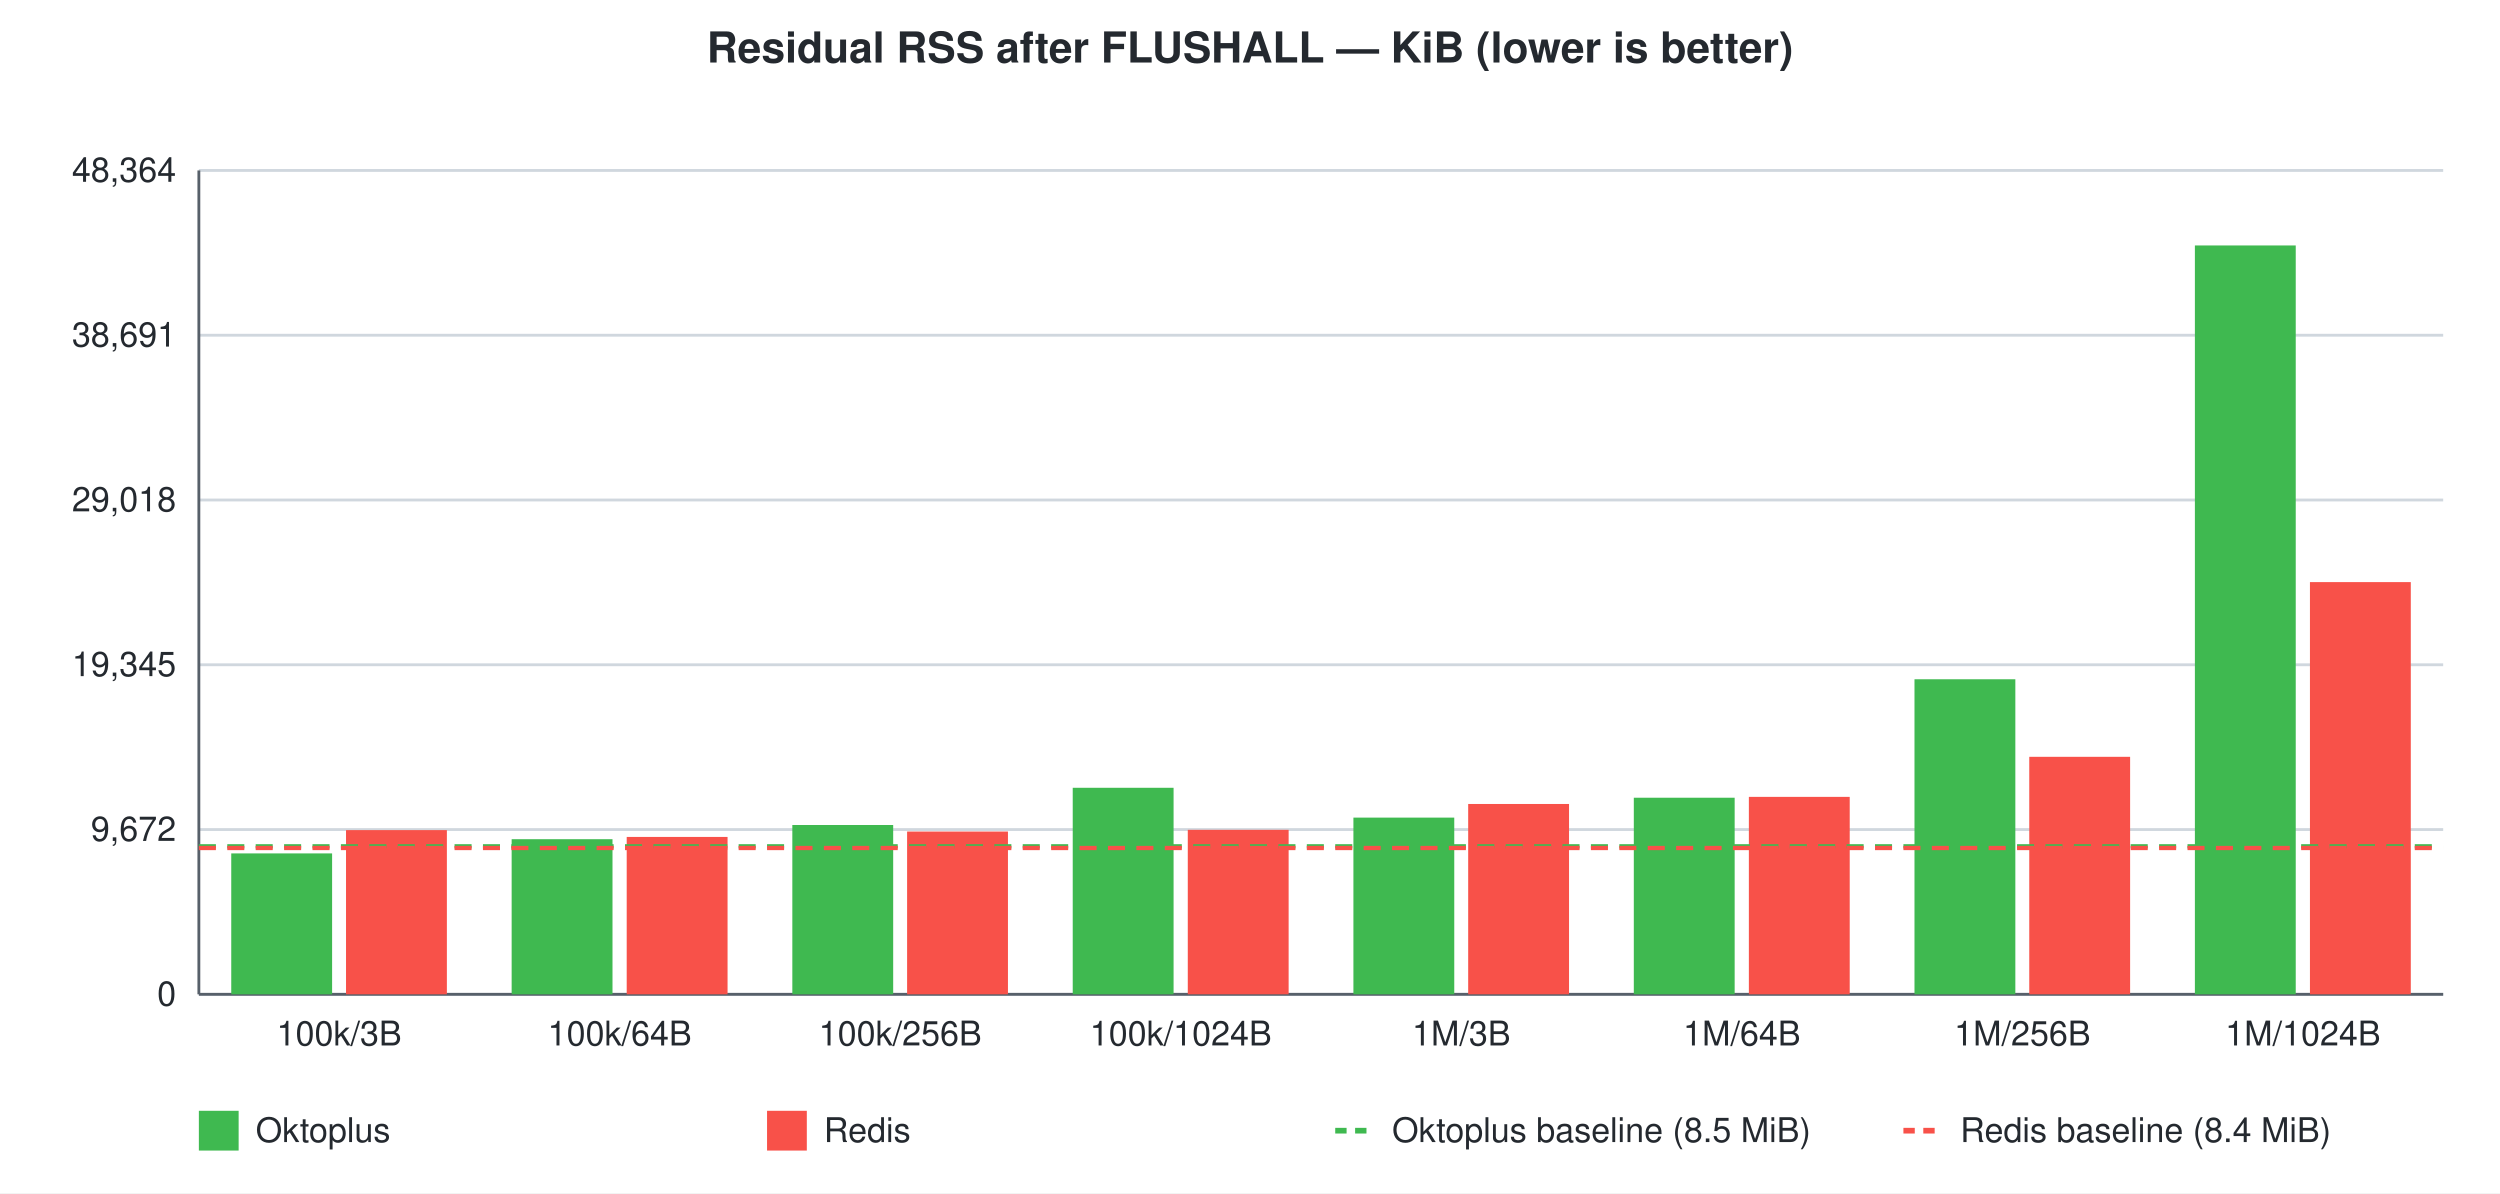
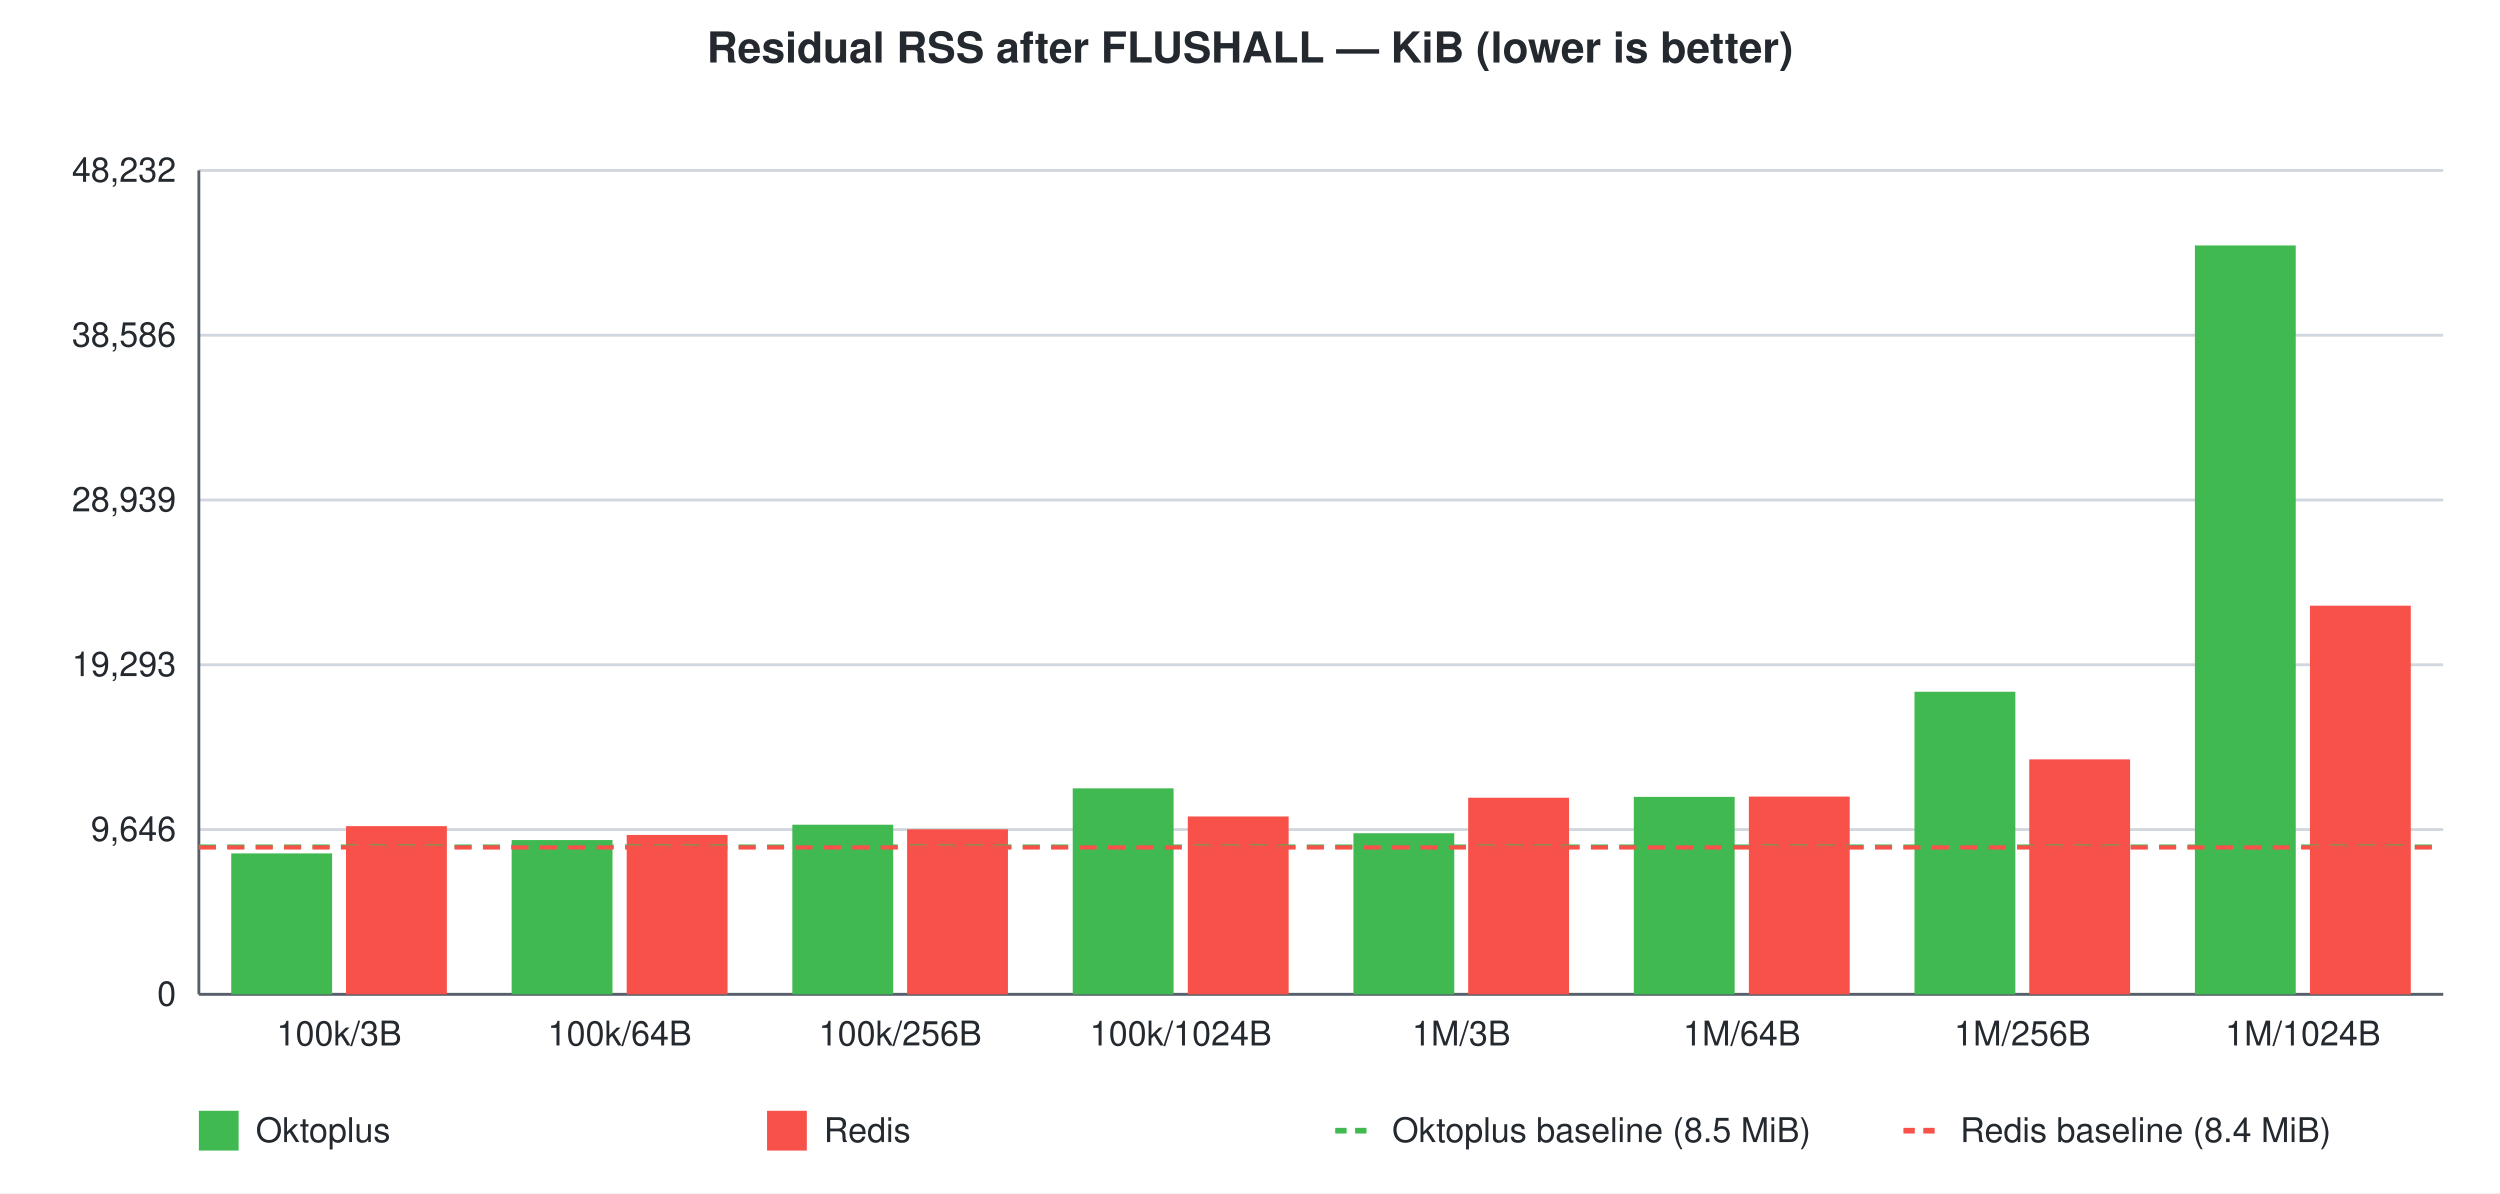
<svg xmlns="http://www.w3.org/2000/svg" width="880" height="420" viewBox="0 0 880 420" font-family="-apple-system, Segoe UI, Helvetica, Arial, sans-serif" font-size="12">
  <rect width="880" height="420" fill="#ffffff" />
  <text x="440.0" y="22" text-anchor="middle" fill="#24292f" font-size="15" font-weight="600">Residual RSS after FLUSHALL — KiB (lower is better)</text>
  <line x1="70" y1="350.0" x2="860" y2="350.0" stroke="#d0d7de" stroke-width="1" />
  <text x="62" y="354.0" text-anchor="end" fill="#24292f">0</text>
  <line x1="70" y1="292.0" x2="860" y2="292.0" stroke="#d0d7de" stroke-width="1" />
-   <text x="62" y="296.0" text-anchor="end" fill="#24292f">9,672</text>
+   <text x="62" y="296.0" text-anchor="end" fill="#24292f">9,646</text>
  <line x1="70" y1="234.0" x2="860" y2="234.0" stroke="#d0d7de" stroke-width="1" />
-   <text x="62" y="238.0" text-anchor="end" fill="#24292f">19,345</text>
+   <text x="62" y="238.0" text-anchor="end" fill="#24292f">19,293</text>
  <line x1="70" y1="176" x2="860" y2="176" stroke="#d0d7de" stroke-width="1" />
-   <text x="62" y="180" text-anchor="end" fill="#24292f">29,018</text>
+   <text x="62" y="180" text-anchor="end" fill="#24292f">28,939</text>
  <line x1="70" y1="118.0" x2="860" y2="118.0" stroke="#d0d7de" stroke-width="1" />
-   <text x="62" y="122.0" text-anchor="end" fill="#24292f">38,691</text>
+   <text x="62" y="122.0" text-anchor="end" fill="#24292f">38,586</text>
  <line x1="70" y1="60.0" x2="860" y2="60.0" stroke="#d0d7de" stroke-width="1" />
-   <text x="62" y="64.0" text-anchor="end" fill="#24292f">48,364</text>
+   <text x="62" y="64.0" text-anchor="end" fill="#24292f">48,232</text>
  <line x1="70" y1="60" x2="70" y2="350" stroke="#57606a" stroke-width="1" />
  <line x1="70" y1="350" x2="860" y2="350" stroke="#57606a" stroke-width="1" />
  <text x="119.375" y="368" text-anchor="middle" fill="#24292f">100k/3B</text>
  <rect x="81.4" y="300.4" width="35.5" height="49.6" fill="#3fb950" />
-   <rect x="121.8" y="292.2" width="35.5" height="57.8" fill="#f85149" />
+   <rect x="121.8" y="290.8" width="35.5" height="59.2" fill="#f85149" />
  <text x="218.125" y="368" text-anchor="middle" fill="#24292f">100k/64B</text>
-   <rect x="180.1" y="295.4" width="35.5" height="54.6" fill="#3fb950" />
-   <rect x="220.6" y="294.6" width="35.5" height="55.4" fill="#f85149" />
+   <rect x="180.1" y="295.7" width="35.5" height="54.3" fill="#3fb950" />
+   <rect x="220.6" y="293.9" width="35.5" height="56.1" fill="#f85149" />
  <text x="316.875" y="368" text-anchor="middle" fill="#24292f">100k/256B</text>
-   <rect x="278.9" y="290.4" width="35.5" height="59.6" fill="#3fb950" />
-   <rect x="319.3" y="292.7" width="35.5" height="57.3" fill="#f85149" />
+   <rect x="278.9" y="290.3" width="35.5" height="59.7" fill="#3fb950" />
+   <rect x="319.3" y="291.9" width="35.5" height="58.1" fill="#f85149" />
  <text x="415.625" y="368" text-anchor="middle" fill="#24292f">100k/1024B</text>
-   <rect x="377.6" y="277.3" width="35.5" height="72.7" fill="#3fb950" />
-   <rect x="418.1" y="292.1" width="35.5" height="57.9" fill="#f85149" />
+   <rect x="377.6" y="277.5" width="35.5" height="72.5" fill="#3fb950" />
+   <rect x="418.1" y="287.4" width="35.5" height="62.6" fill="#f85149" />
  <text x="514.375" y="368" text-anchor="middle" fill="#24292f">1M/3B</text>
-   <rect x="476.4" y="287.8" width="35.5" height="62.2" fill="#3fb950" />
-   <rect x="516.8" y="283.0" width="35.5" height="67.0" fill="#f85149" />
+   <rect x="476.4" y="293.3" width="35.5" height="56.7" fill="#3fb950" />
+   <rect x="516.8" y="280.8" width="35.5" height="69.2" fill="#f85149" />
  <text x="613.125" y="368" text-anchor="middle" fill="#24292f">1M/64B</text>
-   <rect x="575.1" y="280.8" width="35.5" height="69.2" fill="#3fb950" />
-   <rect x="615.6" y="280.5" width="35.5" height="69.5" fill="#f85149" />
+   <rect x="575.1" y="280.5" width="35.5" height="69.5" fill="#3fb950" />
+   <rect x="615.6" y="280.4" width="35.5" height="69.6" fill="#f85149" />
  <text x="711.875" y="368" text-anchor="middle" fill="#24292f">1M/256B</text>
-   <rect x="673.9" y="239.1" width="35.5" height="110.9" fill="#3fb950" />
-   <rect x="714.3" y="266.4" width="35.5" height="83.6" fill="#f85149" />
+   <rect x="673.9" y="243.5" width="35.5" height="106.5" fill="#3fb950" />
+   <rect x="714.3" y="267.3" width="35.5" height="82.7" fill="#f85149" />
  <text x="810.625" y="368" text-anchor="middle" fill="#24292f">1M/1024B</text>
  <rect x="772.6" y="86.4" width="35.5" height="263.6" fill="#3fb950" />
-   <rect x="813.1" y="204.9" width="35.5" height="145.1" fill="#f85149" />
-   <line x1="70" y1="297.9" x2="860" y2="297.9" stroke="#3fb950" stroke-width="1.5" stroke-dasharray="6,4" />
-   <line x1="70" y1="298.5" x2="860" y2="298.5" stroke="#f85149" stroke-width="1.5" stroke-dasharray="6,4" />
+   <rect x="813.1" y="213.2" width="35.5" height="136.8" fill="#f85149" />
+   <line x1="70" y1="298.0" x2="860" y2="298.0" stroke="#3fb950" stroke-width="1.5" stroke-dasharray="6,4" />
+   <line x1="70" y1="298.3" x2="860" y2="298.3" stroke="#f85149" stroke-width="1.5" stroke-dasharray="6,4" />
  <rect x="70" y="391" width="14" height="14" fill="#3fb950" />
  <text x="90" y="402" fill="#24292f">Oktoplus</text>
  <rect x="270" y="391" width="14" height="14" fill="#f85149" />
  <text x="290" y="402" fill="#24292f">Redis</text>
  <line x1="470" y1="398" x2="484" y2="398" stroke="#3fb950" stroke-width="2" stroke-dasharray="4,3" />
  <text x="490" y="402" fill="#24292f">Oktoplus baseline (8.5 MiB)</text>
  <line x1="670" y1="398" x2="684" y2="398" stroke="#f85149" stroke-width="2" stroke-dasharray="4,3" />
  <text x="690" y="402" fill="#24292f">Redis baseline (8.4 MiB)</text>
</svg>
